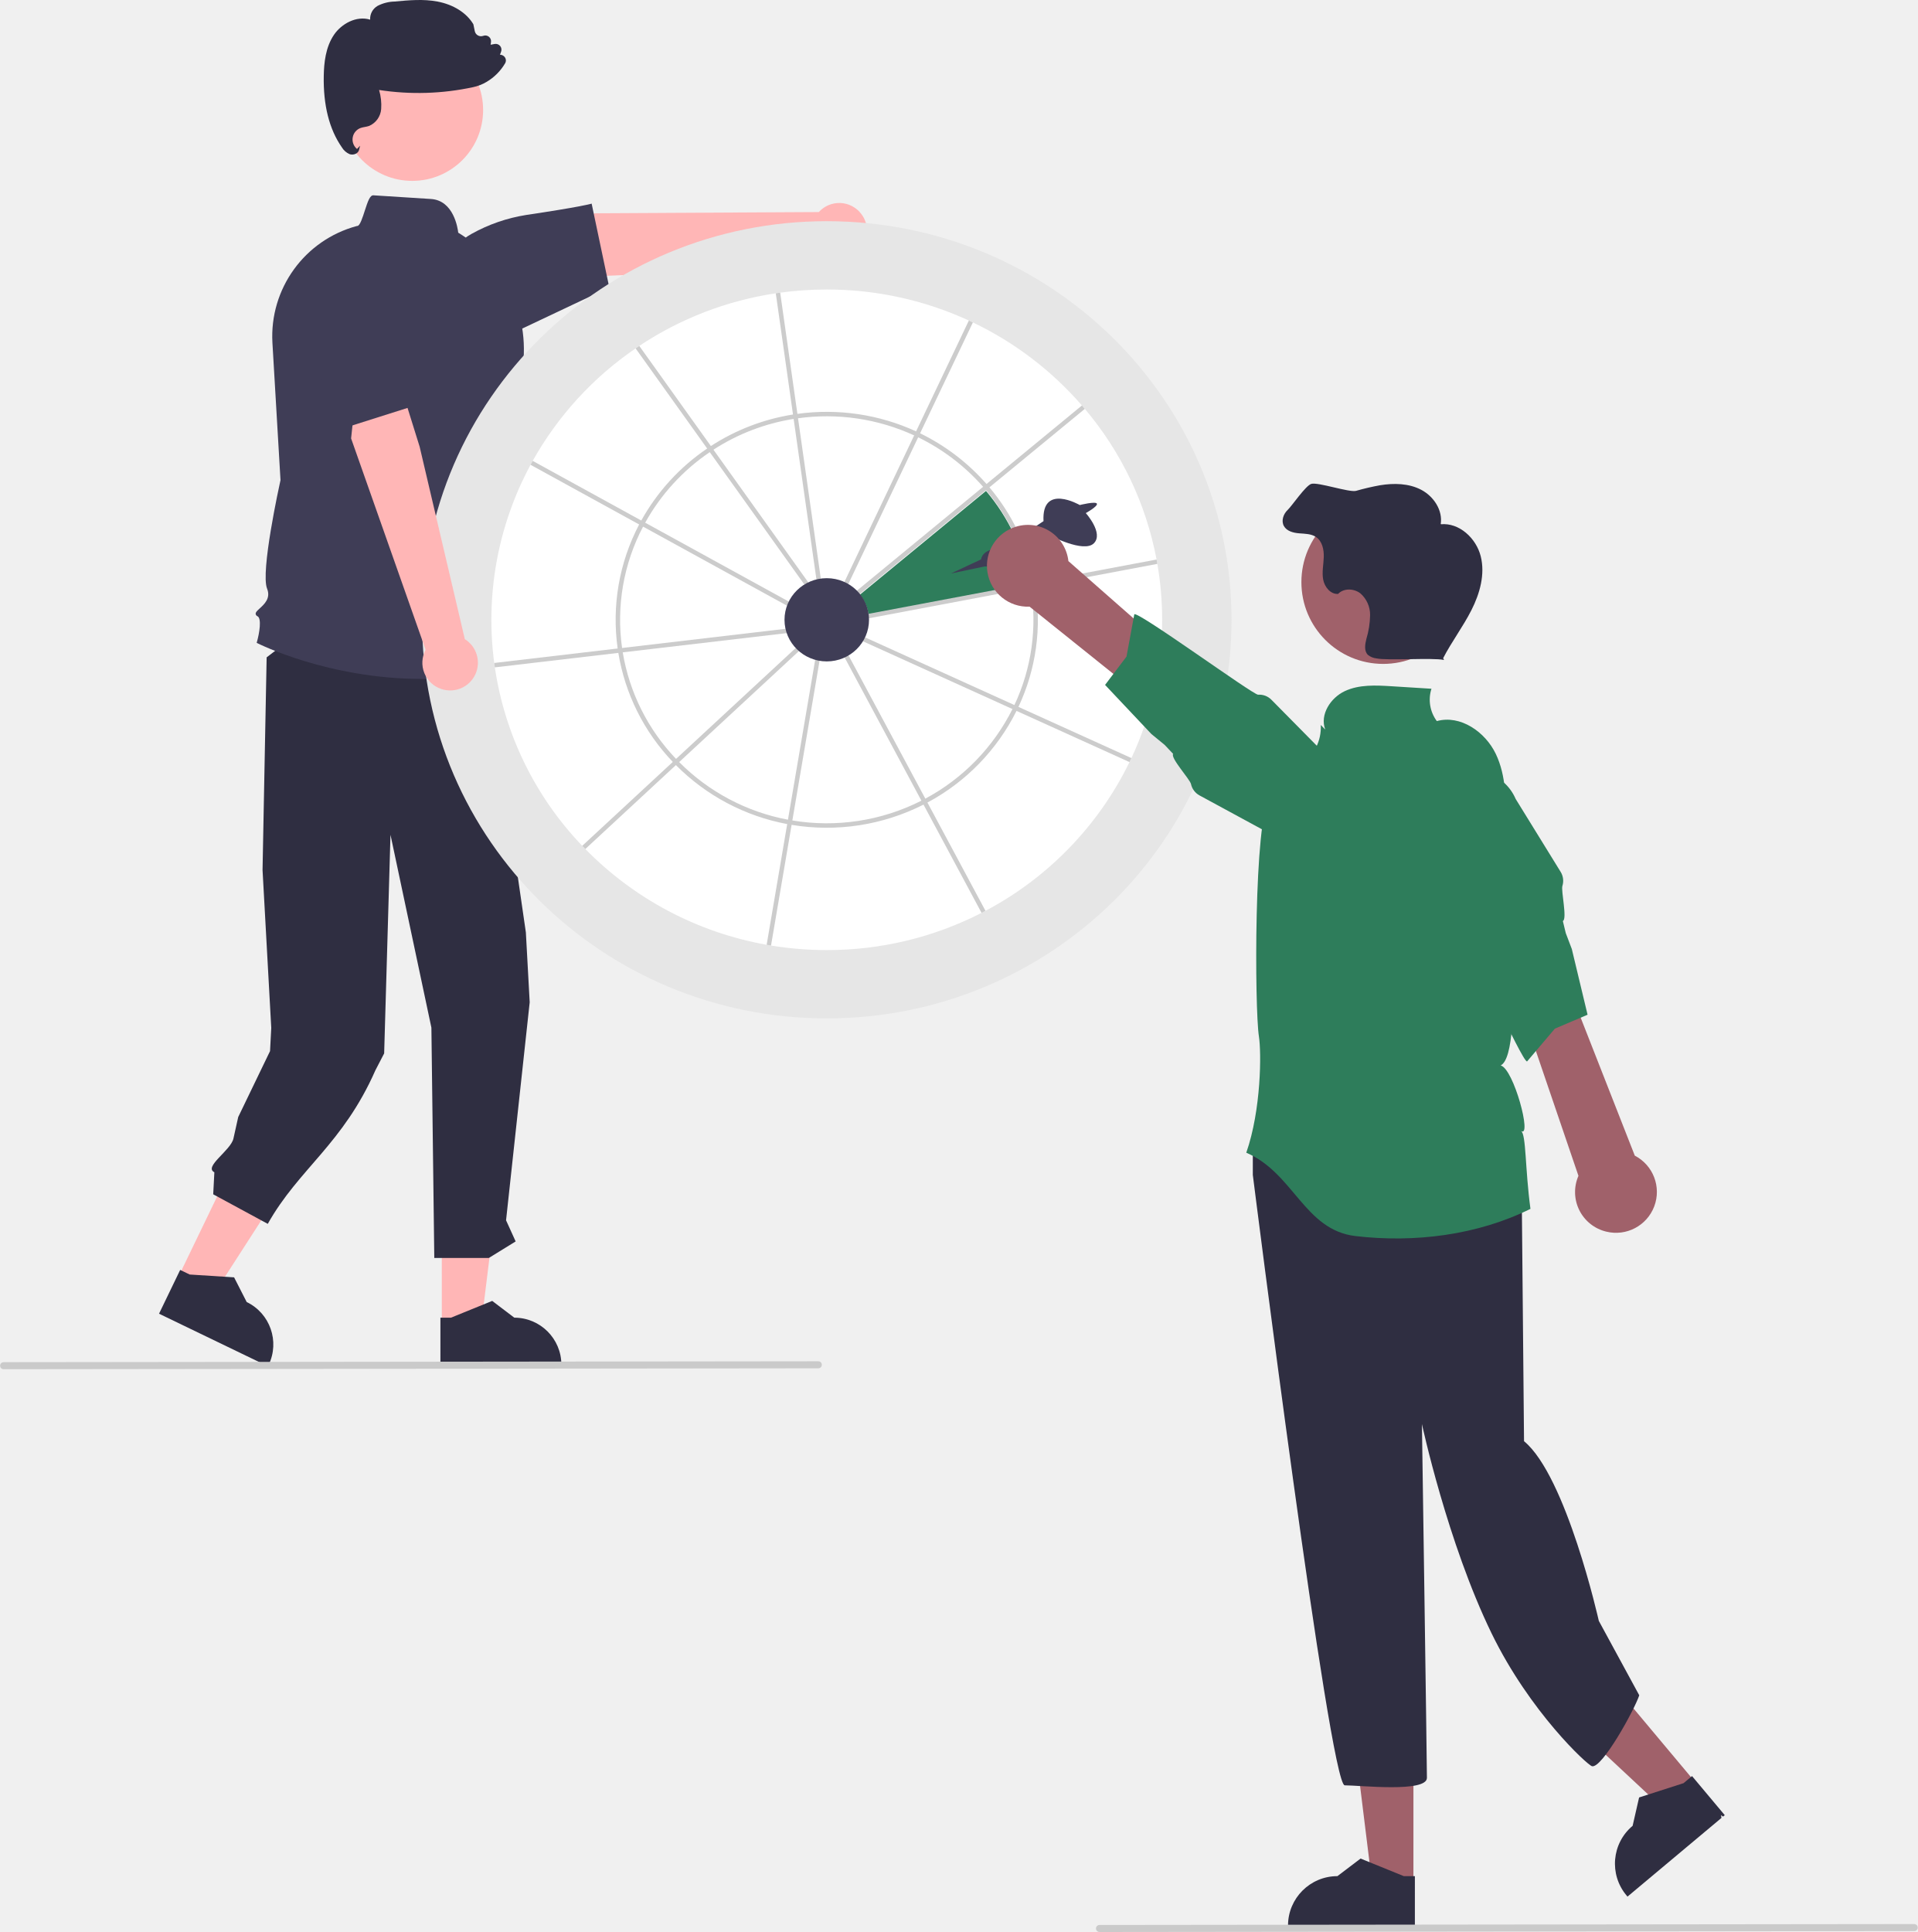
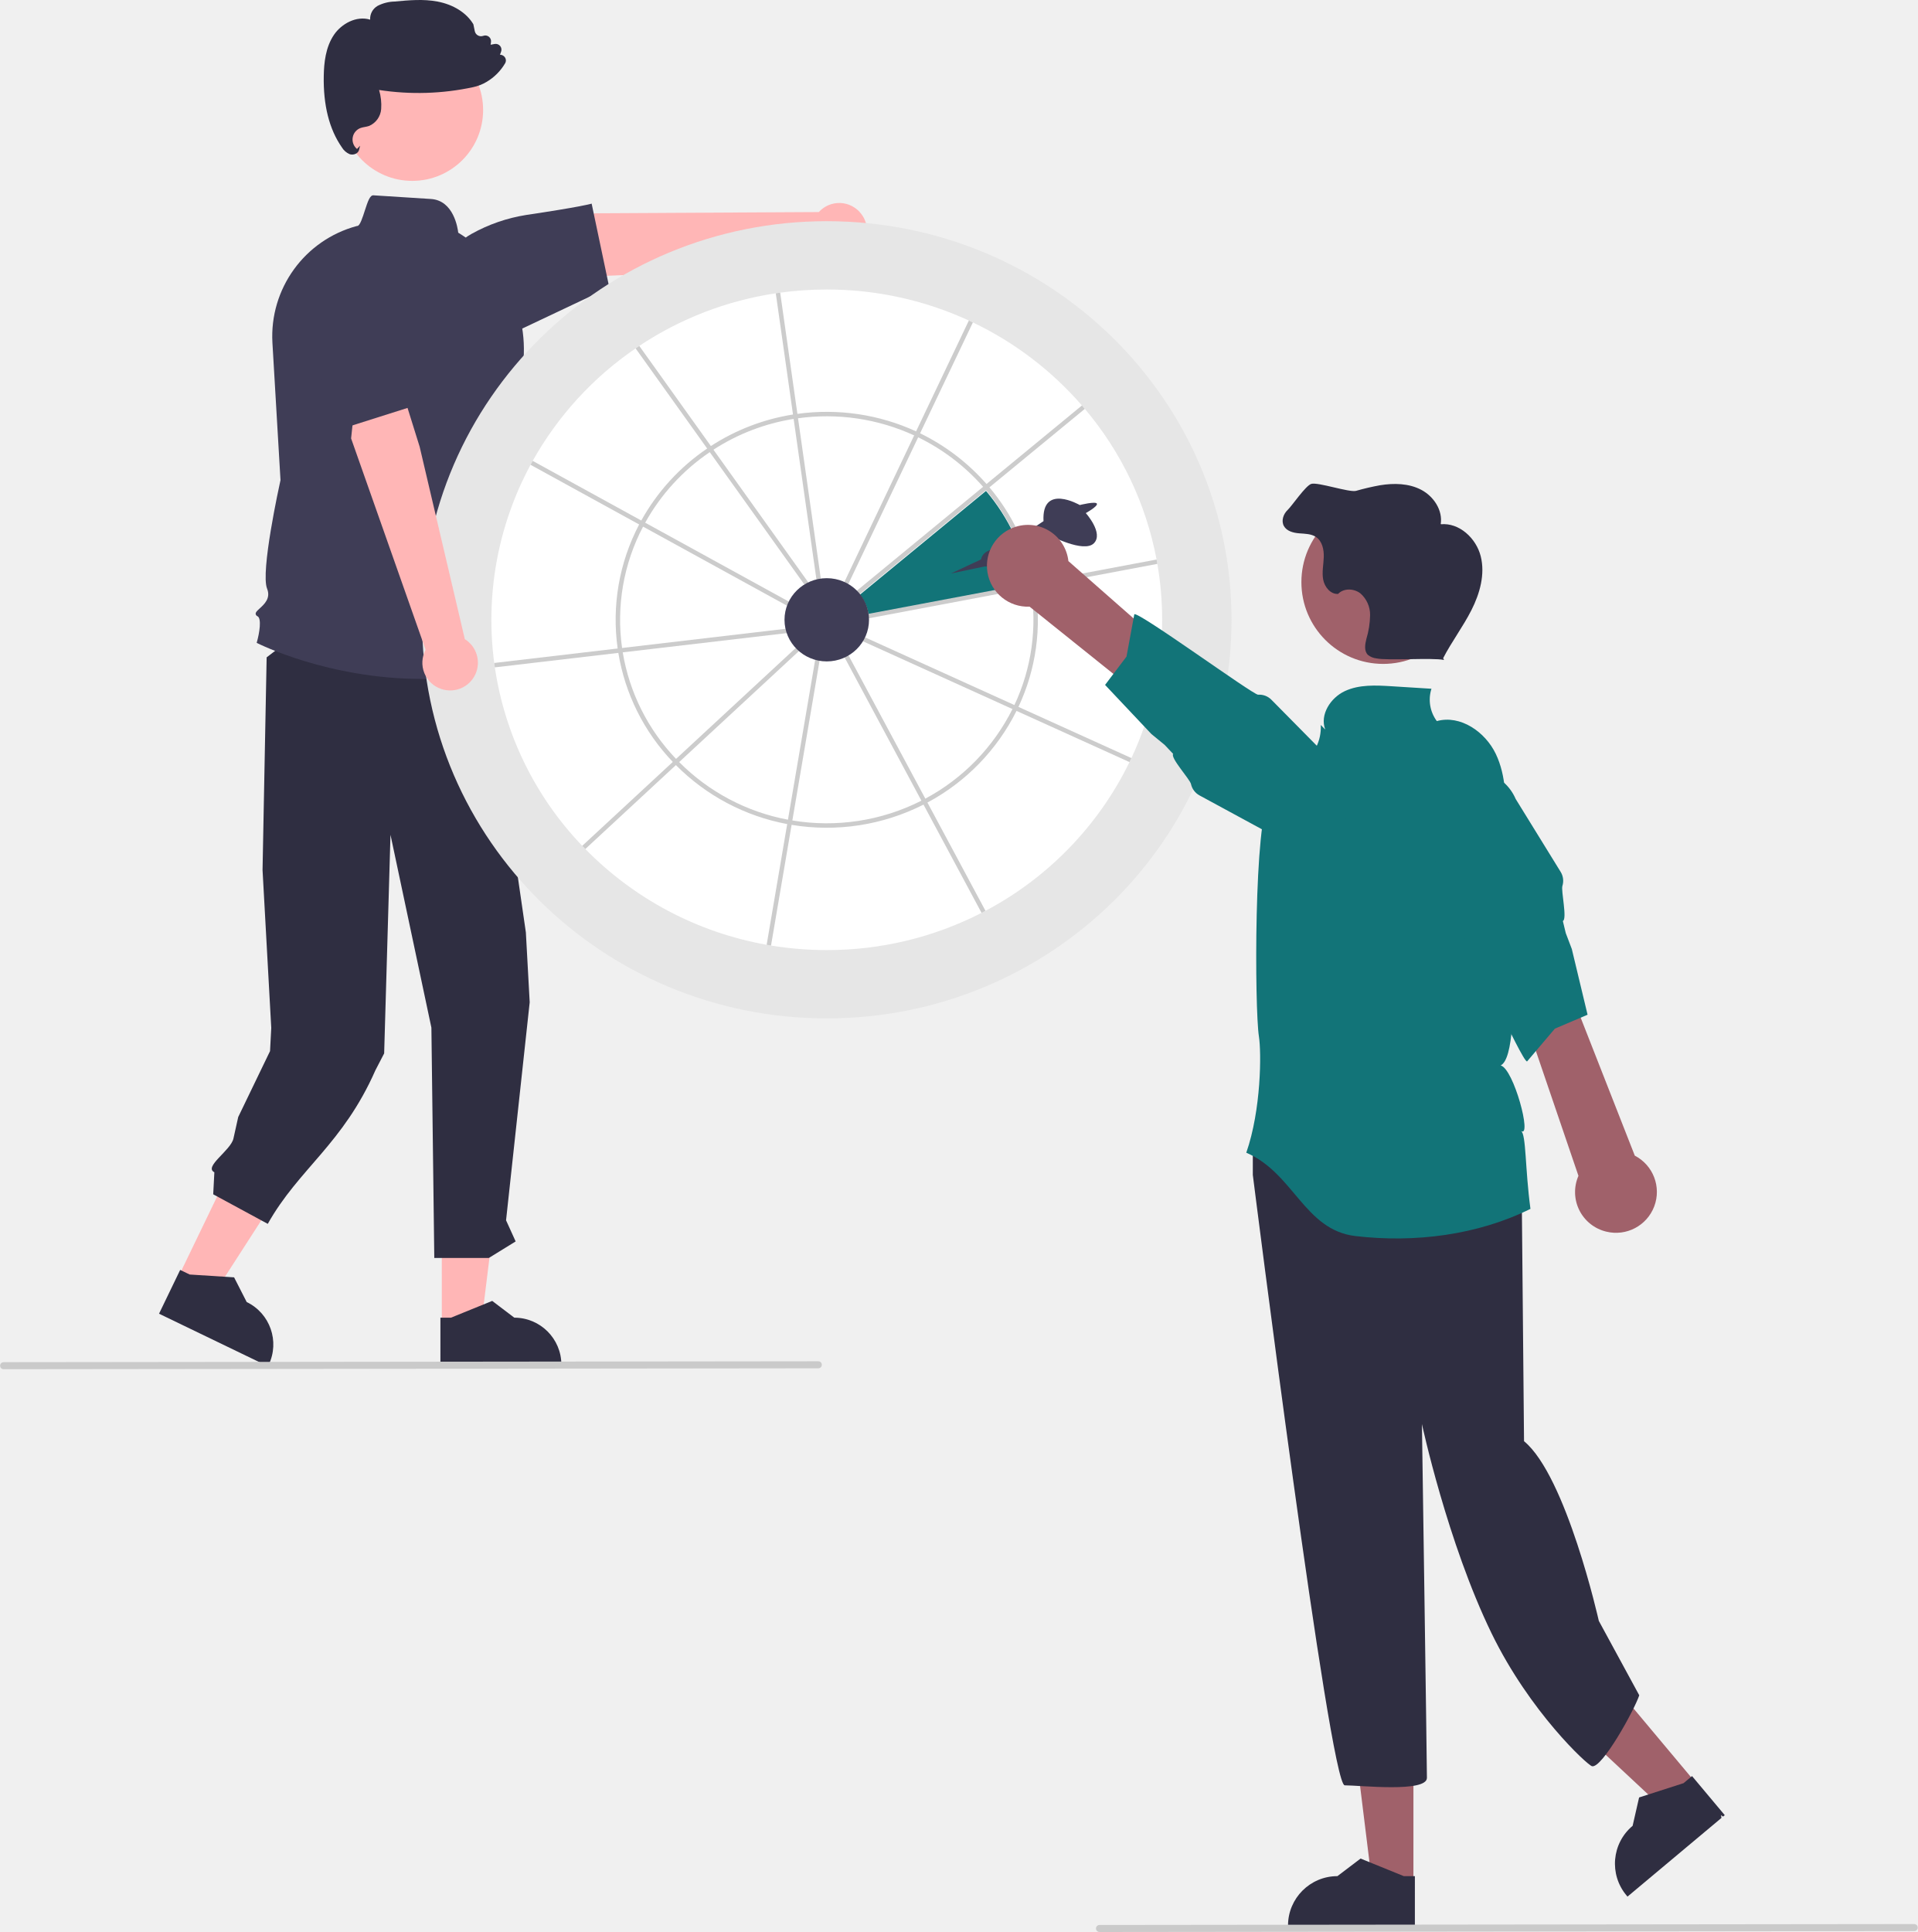
<svg xmlns="http://www.w3.org/2000/svg" data-name="Layer 1" viewBox="0 0 649.053 653.881">
  <polygon fill="#ffb6b6" points="60.29 432.317 72.279 438.104 100.308 394.612 82.612 386.071 60.29 432.317" />
  <path d="M328.839,567.615l36.869,17.797.225-.466a15.936,15.936,0,0,0-7.423-21.278l-.001-0-4.268-8.36-15.032-.956-3.218-1.554Z" fill="#2f2e41" transform="translate(-275.0098 -122.9948)" />
  <polygon fill="#ffb6b6" points="149.536 448.529 162.848 448.528 169.182 397.176 149.533 397.177 149.536 448.529" />
  <path d="M424.076,585.412l40.94-.002v-.518a15.936,15.936,0,0,0-15.935-15.935h-.001l-7.478-5.673-13.953,5.674-3.574 0Z" fill="#2f2e41" transform="translate(-275.0098 -122.9948)" />
  <path d="M437.74,333.362l15.256,105.204,1.296,23.647-8.001,73.791,3.248,7.15-9.074,5.596H422.001l-.98-77.948-13.846-65.282-2.142,73.993L402.07,485.23c-11.041,25.051-25.915,33.254-36.43,51.979l-18.465-10.002.387-7.459c-3.709-1.878,5.569-7.367,6.461-11.428l1.615-7.271,10.771-22.312.411-7.857-2.948-53.441,1.387-71.965,24.22-18.521Z" fill="#2f2e41" transform="translate(-275.0098 -122.9948)" />
  <circle cx="139.528" cy="37.231" fill="#ffb6b6" r="23.989" />
  <path d="M417.838,352.777c-31.625.001-55.348-11.91-55.673-12.077l-.281-.144.086-.304c.849-2.973,1.653-7.961.198-8.689a.997.997,0,0,1-.62-.732c-.083-.598.515-1.144,1.343-1.9,1.608-1.468,3.81-3.479,2.518-6.708-2.277-5.692,4.125-34.858,4.539-36.728l-2.734-46.492A38.674,38.674,0,0,1,395.813,199.48l.061-.016.063.004c.889.05,1.831-2.97,2.545-5.179,1.055-3.266,1.751-5.273,2.94-5.188,9.199.593,15.329.981,19.413,1.235,7.745.481,9.102,9.901,9.268,11.405a46.338,46.338,0,0,1,21.005,50.14l-3.86,16.598-3.411,7.975,1.124,15.734c5.291,4.399,3.775,13.4,3.473,14.92,5.041,5.215,1.946,11.353,1.195,12.653a12.291,12.291,0,0,1,2.217,11.46l4.643,15.09-.35.122A115.902,115.902,0,0,1,417.838,352.777Z" fill="#3f3d56" transform="translate(-275.0098 -122.9948)" />
  <path d="M566.458,195.316a9.339,9.339,0,0,0-14.31-.553l-75.853.413-21.551,10.412L451.948,217.52l34.824-1.456,66.47-7.592a9.39,9.39,0,0,0,13.217-13.157Z" fill="#ffb6b6" transform="translate(-275.0098 -122.9948)" />
  <path d="M481.225,220.263l-29.526,13.967-27.374-11.459-.027-.221a20.397,20.397,0,0,1,10.352-20.421,55.851,55.851,0,0,1,18.398-6.37c18.107-2.693,21.779-3.728,21.814-3.738l.398-.115Z" fill="#3f3d56" transform="translate(-275.0098 -122.9948)" />
  <path d="M394.197,175.304a2.701,2.701,0,0,1-.871-.14,5.71,5.71,0,0,1-2.633-2.34c-4.252-6.115-6.305-14.268-6.101-24.233.086-4.216.563-9.606,3.515-13.902,2.483-3.613,7.505-6.48,12.185-5.041a5.059,5.059,0,0,1,2.524-4.671,13.258,13.258,0,0,1,5.789-1.462c4.754-.446,9.668-.906,14.481.006,5.397,1.024,9.81,3.805,12.107,7.632l.047.12.467,2.268a2.153,2.153,0,0,0,2.867,1.582,1.954,1.954,0,0,1,2.622,2.109l-.13.902,1.358-.254a1.955,1.955,0,0,1,2.192,2.598l-.384,1.037a2.056,2.056,0,0,1,1.495.658,1.89,1.89,0,0,1,.256,2.227,17.706,17.706,0,0,1-6.254,6.293,14.782,14.782,0,0,1-4.571,1.798,87.786,87.786,0,0,1-31.847.958,17.955,17.955,0,0,1,.712,6.446,6.776,6.776,0,0,1-4.067,5.715,9.82,9.82,0,0,1-1.486.358,8.713,8.713,0,0,0-1.419.345,4.152,4.152,0,0,0-1.216,7.097l1.051-1.095L396.546,173.706a1.998,1.998,0,0,1-1.019,1.269A2.8,2.8,0,0,1,394.197,175.304Z" fill="#2f2e41" transform="translate(-275.0098 -122.9948)" />
  <ellipse cx="279.829" cy="209.768" fill="#e6e6e6" rx="137" ry="134.908" />
  <path d="M668.354,332.763a109.945,109.945,0,0,1-10.403,46.806c-.211.452-.429.903-.647,1.355A113.024,113.024,0,0,1,608.563,431.26c-.444.233-.888.467-1.332.693A114.39,114.39,0,0,1,554.839,444.546a116.199,116.199,0,0,1-18.864-1.536c-.497-.083-.994-.166-1.483-.256A113.817,113.817,0,0,1,473.121,410.341c-.346-.354-.693-.715-1.046-1.076a110.765,110.765,0,0,1-29.583-60.4c-.068-.497-.143-.994-.203-1.49A110.602,110.602,0,0,1,454.581,280.304c.233-.444.482-.888.723-1.325a112.917,112.917,0,0,1,34.837-38.074c.414-.286.828-.565,1.242-.843a113.942,113.942,0,0,1,46.204-17.802c.497-.068.994-.143,1.49-.211A115.812,115.812,0,0,1,554.839,220.98a114.524,114.524,0,0,1,48.093,10.501c.459.211.911.422,1.362.64a113.57,113.57,0,0,1,36.907,28.108c.331.376.662.76.979,1.144a110.488,110.488,0,0,1,24.284,50.984v.007c.098.489.181.979.263,1.475A110.447,110.447,0,0,1,668.354,332.763Z" fill="#fff" transform="translate(-275.0098 -122.9948)" />
-   <path d="M566.047,324.266a13.896,13.896,0,0,1,2.936,6.719l54.693-10.316a68.118,68.118,0,0,0-14.942-31.525Z" fill="#2e7d5b" transform="translate(-275.0098 -122.9948)" />
+   <path d="M566.047,324.266a13.896,13.896,0,0,1,2.936,6.719l54.693-10.316a68.118,68.118,0,0,0-14.942-31.525Z" fill="#127478" transform="translate(-275.0098 -122.9948)" />
  <path d="M625.394,321.63c-.068-.497-.158-.986-.248-1.475v-.008a69.653,69.653,0,0,0-15.251-32.21c-.324-.384-.655-.768-.986-1.137A71.765,71.765,0,0,0,586.432,269.638h-.007c-.452-.218-.896-.437-1.355-.647a72.434,72.434,0,0,0-40.167-5.924c-.497.06-.994.135-1.49.218a71.539,71.539,0,0,0-27.799,10.674c-.422.271-.843.549-1.257.836a71.193,71.193,0,0,0-22.296,24.374q-.361.655-.723,1.332a69.34,69.34,0,0,0-7.272,41.973q.09.757.226,1.49a69.655,69.655,0,0,0,18.435,36.9c.339.361.685.723,1.046,1.076a71.651,71.651,0,0,0,37.675,19.963c.497.098.994.181,1.49.263a72.513,72.513,0,0,0,44.645-6.85c.444-.226.881-.459,1.325-.7h.008a71.247,71.247,0,0,0,30.148-31.021q.339-.677.655-1.355a69.256,69.256,0,0,0,5.676-40.611Zm-7.046,39.986q-.316.689-.655,1.355A69.819,69.819,0,0,1,588.201,393.291c-.444.233-.888.467-1.332.693a70.836,70.836,0,0,1-43.674,6.692c-.497-.075-1.001-.158-1.49-.256a70.128,70.128,0,0,1-36.824-19.504c-.361-.354-.708-.715-1.054-1.076a68.28,68.28,0,0,1-18.043-36.057c-.083-.489-.158-.986-.226-1.483a67.911,67.911,0,0,1,7.106-41.07c.226-.444.467-.888.715-1.332a69.728,69.728,0,0,1,21.86-23.877c.414-.286.828-.565,1.25-.828a70.085,70.085,0,0,1,27.137-10.418c.489-.083.986-.158,1.49-.218a70.853,70.853,0,0,1,39.308,5.804c.459.203.911.422,1.355.64a70.148,70.148,0,0,1,21.973,16.756c.331.376.662.76.979,1.144a68.118,68.118,0,0,1,14.942,31.525c.09.489.173.979.248,1.483a67.843,67.843,0,0,1-5.57,39.707Z" fill="#ccc" transform="translate(-275.0098 -122.9948)" />
  <path d="M549.608,321.532l-1.227.873L515.237,276.021l-.881-1.227L490.141,240.905c.414-.286.828-.565,1.242-.843l24.231,33.896.873,1.234Z" fill="#ccc" transform="translate(-275.0098 -122.9948)" />
  <path d="M543.684,327.531l-.73,1.325-50.291-27.626-1.325-.73L454.581,280.304c.233-.444.482-.888.723-1.325l36.757,20.189,1.317.73Z" fill="#ccc" transform="translate(-275.0098 -122.9948)" />
  <path d="M543.044,337.069l-57.261,6.715-1.49.181-41.8,4.9c-.068-.497-.143-.994-.203-1.49l41.777-4.9,1.49-.173,57.314-6.722Z" fill="#ccc" transform="translate(-275.0098 -122.9948)" />
  <path d="M546.74,342.127,504.879,380.916l-1.107,1.024L473.121,410.341c-.346-.354-.693-.715-1.046-1.076l30.652-28.401,1.099-1.024,41.89-38.819Z" fill="#ccc" transform="translate(-275.0098 -122.9948)" />
  <path d="M604.295,232.121,586.432,269.638h-.007l-.647,1.362L561.358,322.292l-1.355-.647,24.419-51.285.647-1.37,17.863-37.509C603.391,231.692,603.843,231.902,604.295,232.121Z" fill="#ccc" transform="translate(-275.0098 -122.9948)" />
  <path d="M642.181,261.372l-32.285,26.564-1.167.963-44.134,36.313-.956-1.159,44.111-36.297,1.159-.956,32.293-26.572C641.533,260.605,641.864,260.989,642.181,261.372Z" fill="#ccc" transform="translate(-275.0098 -122.9948)" />
  <path d="M666.728,313.839l-41.333,7.791-1.475.279-56.561,10.666-.279-1.475,56.592-10.674,1.475-.271v-.008l41.318-7.783C666.562,312.853,666.645,313.342,666.728,313.839Z" fill="#ccc" transform="translate(-275.0098 -122.9948)" />
  <path d="M657.951,379.569c-.211.452-.429.903-.647,1.355l-38.24-17.328-1.37-.625-51.646-23.403.625-1.37,51.676,23.418,1.37.625Z" fill="#ccc" transform="translate(-275.0098 -122.9948)" />
  <path d="M608.563,431.26c-.444.233-.888.467-1.332.693l-19.647-36.636-.715-1.332-26.85-50.073,1.325-.708,26.858,50.088.708,1.325h.008Z" fill="#ccc" transform="translate(-275.0098 -122.9948)" />
  <path d="M552.656,345.123l-9.462,55.553-.256,1.49-6.963,40.844c-.497-.083-.994-.166-1.483-.256l6.955-40.852.256-1.483,9.462-55.553Z" fill="#ccc" transform="translate(-275.0098 -122.9948)" />
  <path d="M553.085,320.674l-1.49.211-7.972-56.11-.211-1.49-5.826-41.025c.497-.068.994-.143,1.49-.211l5.826,41.017.211,1.49Z" fill="#ccc" transform="translate(-275.0098 -122.9948)" />
  <ellipse cx="279.829" cy="209.768" fill="#3f3d56" rx="14.302" ry="14.084" />
  <polygon fill="#a0616a" points="574.04 603.485 563.335 612.448 523.665 575.422 539.465 562.192 574.04 603.485" />
  <path d="M858.778,737.331l-32.92,27.565-.349-.416a16.713,16.713,0,0,1,2.083-23.542l.001-.001,2.193-9.597,15.04-4.832,2.874-2.406Z" fill="#2f2e41" transform="translate(-275.0098 -122.9948)" />
  <polygon fill="#a0616a" points="478.393 637.666 464.432 637.665 457.789 583.809 478.397 583.81 478.393 637.666" />
  <path d="M753.895,775.226l-42.937-.002v-.543A16.713,16.713,0,0,1,727.671,757.97h.001l7.843-5.95,14.633,5.951,3.748 0Z" fill="#2f2e41" transform="translate(-275.0098 -122.9948)" />
  <path d="M788.326,502.938c3.373,4.216,1.686,18.551,1.686,18.551l.827,89.274c14.335,11.805,25.313,60.818,25.313,60.818L829.839,696.763c-1.686,5.059-12.627,24.843-16,24-1.565-.391-21.045-18.357-34-45-14.965-30.777-23.556-70.796-23.556-70.796s1.686,114.677,1.686,119.736-22.767,2.53-27.826,2.53-31.101-206.587-31.101-206.587v-11.805l4.216-5.902S784.953,498.722,788.326,502.938Z" fill="#2f2e41" transform="translate(-275.0098 -122.9948)" />
  <path d="M607.065,312.328l-10.225,4.772,11.396-2.386s8.374.341,8.374-3.068l13.634-7.499s11.589,6.135,14.997,2.727-2.727-10.225-2.727-10.225,4.107-2.265,3.758-3.178-5.803.451-5.803.451-12.952-7.499-12.27,5.454l-13.634,9.039S607.746,308.238,607.065,312.328Z" fill="#3f3d56" transform="translate(-275.0098 -122.9948)" />
-   <path d="M793.011,532.131c-17.895,8.878-39.188,11.564-59.245,9.206-17.291-2.036-20.886-21.355-36.935-28.209,5.072-14.571,5.133-33.915,4.276-39.343-1.466-9.269-1.738-73.875,3.632-80.603,7.044-8.827,17.797-13.542,17.308-24.824l1.507,1.547c-1.903-5.008,1.783-10.741,6.636-13.007s10.46-1.978,15.808-1.645q6.754.423,13.507.845a12.142,12.142,0,0,0,1.817,10.948c7.981-2.202,16.4,3.651,19.965,11.115,3.565,7.47,3.479,16.089,3.318,24.364-.184,9.574,6.912,76.812-1.673,81.067,4.428,1.116,10.686,24.729,6.908,22.17C791.587,506.988,791.165,518.422,793.011,532.131Z" fill="#2e7d5b" transform="translate(-275.0098 -122.9948)" />
+   <path d="M793.011,532.131c-17.895,8.878-39.188,11.564-59.245,9.206-17.291-2.036-20.886-21.355-36.935-28.209,5.072-14.571,5.133-33.915,4.276-39.343-1.466-9.269-1.738-73.875,3.632-80.603,7.044-8.827,17.797-13.542,17.308-24.824l1.507,1.547c-1.903-5.008,1.783-10.741,6.636-13.007s10.46-1.978,15.808-1.645q6.754.423,13.507.845a12.142,12.142,0,0,0,1.817,10.948c7.981-2.202,16.4,3.651,19.965,11.115,3.565,7.47,3.479,16.089,3.318,24.364-.184,9.574,6.912,76.812-1.673,81.067,4.428,1.116,10.686,24.729,6.908,22.17C791.587,506.988,791.165,518.422,793.011,532.131Z" fill="#127478" transform="translate(-275.0098 -122.9948)" />
  <path d="M619.069,301.2a13.757,13.757,0,0,1,17.554,11.697L712.549,379.655,698.839,388.763l-75.359-60.449a13.831,13.831,0,0,1-4.411-27.113Z" fill="#a0616a" transform="translate(-275.0098 -122.9948)" />
-   <path d="M700.833,358.119c-1.662.095-40.901-28.536-41.905-27.208l-2.637,14.301h0l-7.253,9.591h0l15.679,16.621,4.48,3.674,2.88,3.045c-1.007,1.348,5.68,8.568,6.042,10.216a5.763,5.763,0,0,0,2.865,3.832l25.514,13.843a16.002,16.002,0,0,0,19.148-25.644L721.883,376.587l-5.764-5.842-10.788-10.925A5.733,5.733,0,0,0,700.833,358.119Z" fill="#2e7d5b" transform="translate(-275.0098 -122.9948)" />
+   <path d="M700.833,358.119c-1.662.095-40.901-28.536-41.905-27.208l-2.637,14.301h0l-7.253,9.591h0l15.679,16.621,4.48,3.674,2.88,3.045c-1.007,1.348,5.68,8.568,6.042,10.216a5.763,5.763,0,0,0,2.865,3.832l25.514,13.843a16.002,16.002,0,0,0,19.148-25.644L721.883,376.587l-5.764-5.842-10.788-10.925A5.733,5.733,0,0,0,700.833,358.119Z" fill="#127478" transform="translate(-275.0098 -122.9948)" />
  <circle cx="468.152" cy="197.02" fill="#a0616a" r="27.677" />
  <path d="M776.178,311.25c-1.539-6.107-7.28-11.436-13.548-10.818.774-4.705-2.358-9.443-6.579-11.661s-9.264-2.312-13.97-1.54a83.115,83.115,0,0,0-8.109,1.894c-2.265.61-12.883-3.026-15.133-2.362-1.924.568-6.553,7.46-8.014,8.835-1.46,1.375-2.234,3.689-1.258,5.441.963,1.73,3.167,2.294,5.141,2.456,1.974.162,4.094.134,5.733,1.246,2.106,1.43,2.702,4.281,2.616,6.825-.086,2.544-.669,5.109-.194,7.61.475,2.5,2.498,4.998,5.038,4.826,1.901-2.004,5.374-1.876,7.555-.18a9.608,9.608,0,0,1,3.283,7.321,29.771,29.771,0,0,1-1.277,8.16c-.457,1.828-.801,4.043.552,5.354a5.483,5.483,0,0,0,2.77,1.156c3.996.849,18.992-.302,22.988.546l-.309-.61c2.895-5.594,6.736-10.659,9.581-16.278S777.717,317.357,776.178,311.25Z" fill="#2f2e41" transform="translate(-275.0098 -122.9948)" />
  <path d="M818.662,539.835a13.757,13.757,0,0,1-9.404-18.882l-32.631-95.69,16.424-1.077,35.278,89.936a13.831,13.831,0,0,1-9.668,25.712Z" fill="#a0616a" transform="translate(-275.0098 -122.9948)" />
-   <path d="M769.07,437.772c1.489.744,21.274,45.107,22.806,44.455l9.405-11.092h0l11.064-4.709h0l-5.327-22.22-2.057-5.417-.982-4.075c1.544-.667-.662-10.259-.156-11.868a5.763,5.763,0,0,0-.578-4.75L788.004,393.392a16.002,16.002,0,0,0-29.371,12.713l1.37,5.175,2.092,7.936,3.92,14.845A5.733,5.733,0,0,0,769.07,437.772Z" fill="#2e7d5b" transform="translate(-275.0098 -122.9948)" />
+   <path d="M769.07,437.772c1.489.744,21.274,45.107,22.806,44.455l9.405-11.092h0l11.064-4.709h0l-5.327-22.22-2.057-5.417-.982-4.075c1.544-.667-.662-10.259-.156-11.868a5.763,5.763,0,0,0-.578-4.75L788.004,393.392a16.002,16.002,0,0,0-29.371,12.713l1.37,5.175,2.092,7.936,3.92,14.845A5.733,5.733,0,0,0,769.07,437.772Z" fill="#127478" transform="translate(-275.0098 -122.9948)" />
  <path d="M895.33,759.391l-7.71-12.39-1.54,7.08c-.27,1.24-.54,2.5-.79,3.75-2.19-1.87-4.52-3.6-6.8-5.26q-10.5-7.62-20.99-15.26l2.19,12.7c1.35,7.82,2.76,15.8,6.1,22.95.37.81.77,1.61,1.2,2.39h32.54a10.488,10.488,0,0,0,.54-2.24.774.774,0,0,0,.01-.15C900.591,768.111,897.91,763.541,895.33,759.391Z" fill="#f0f0f0" transform="translate(-275.0098 -122.9948)" />
  <path d="M922.872,776.569l-275.75.307a1.191,1.191,0,0,1,0-2.381l275.75-.307a1.191,1.191,0,1,1,0,2.381Z" fill="#cacaca" transform="translate(-275.0098 -122.9948)" />
  <path d="M524.409,568.919l-7.71-12.39-1.54,7.08c-.27,1.24-.54,2.5-.79,3.75-2.19-1.87-4.52-3.6-6.8-5.26q-10.5-7.62-20.99-15.26l2.19,12.7c1.35,7.82,2.76,15.8,6.1,22.95.37.81.77,1.61,1.2,2.39h32.54a10.488,10.488,0,0,0,.54-2.24.774.774,0,0,0,.01-.15C529.669,577.639,526.989,573.069,524.409,568.919Z" fill="#f0f0f0" transform="translate(-275.0098 -122.9948)" />
  <path d="M551.95,586.096l-275.75.307a1.191,1.191,0,0,1,0-2.381l275.75-.307a1.191,1.191,0,1,1,0,2.381Z" fill="#cacaca" transform="translate(-275.0098 -122.9948)" />
  <path d="M424.415,356.198a9.339,9.339,0,0,1-5.351-13.283l-25.218-71.54,2.525-23.801,10.289-6.66,10.386,33.271,15.293,65.131a9.39,9.39,0,0,1-7.923,16.882Z" fill="#ffb6b6" transform="translate(-275.0098 -122.9948)" />
  <polygon fill="#3f3d56" points="105.247 99.545 129.098 90.313 142.946 136.474 110.982 146.603 105.247 99.545" />
</svg>
